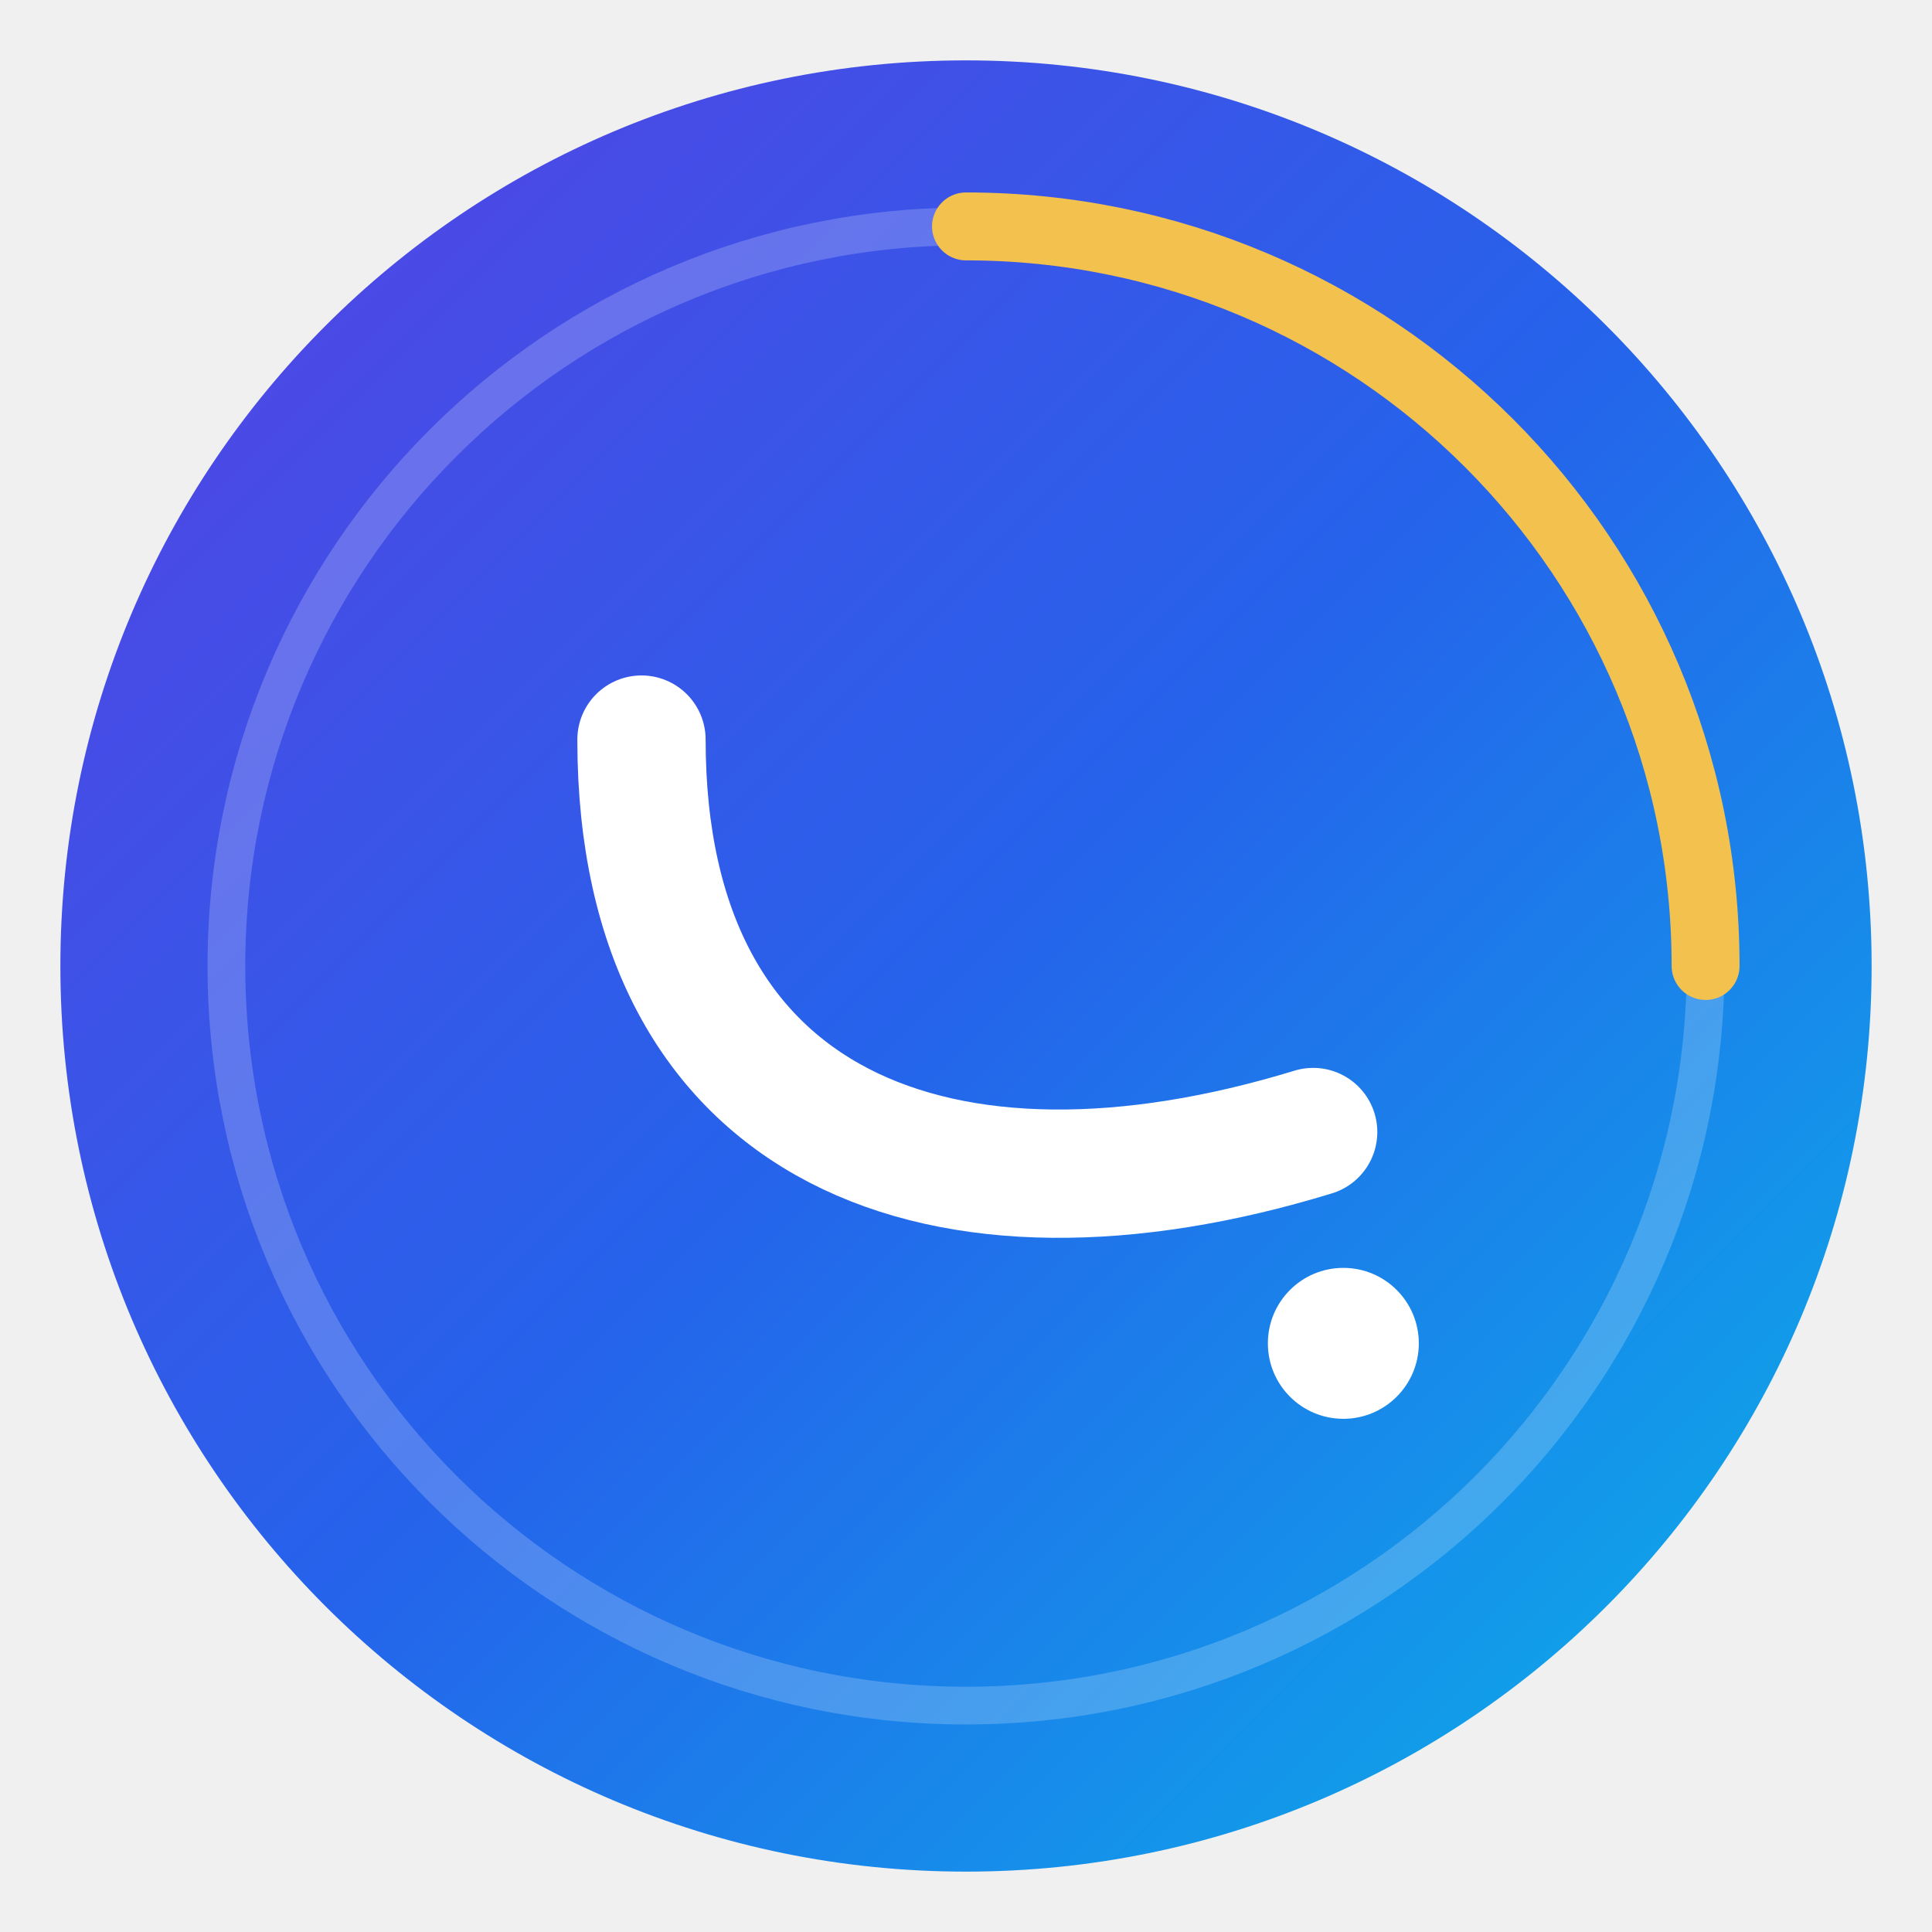
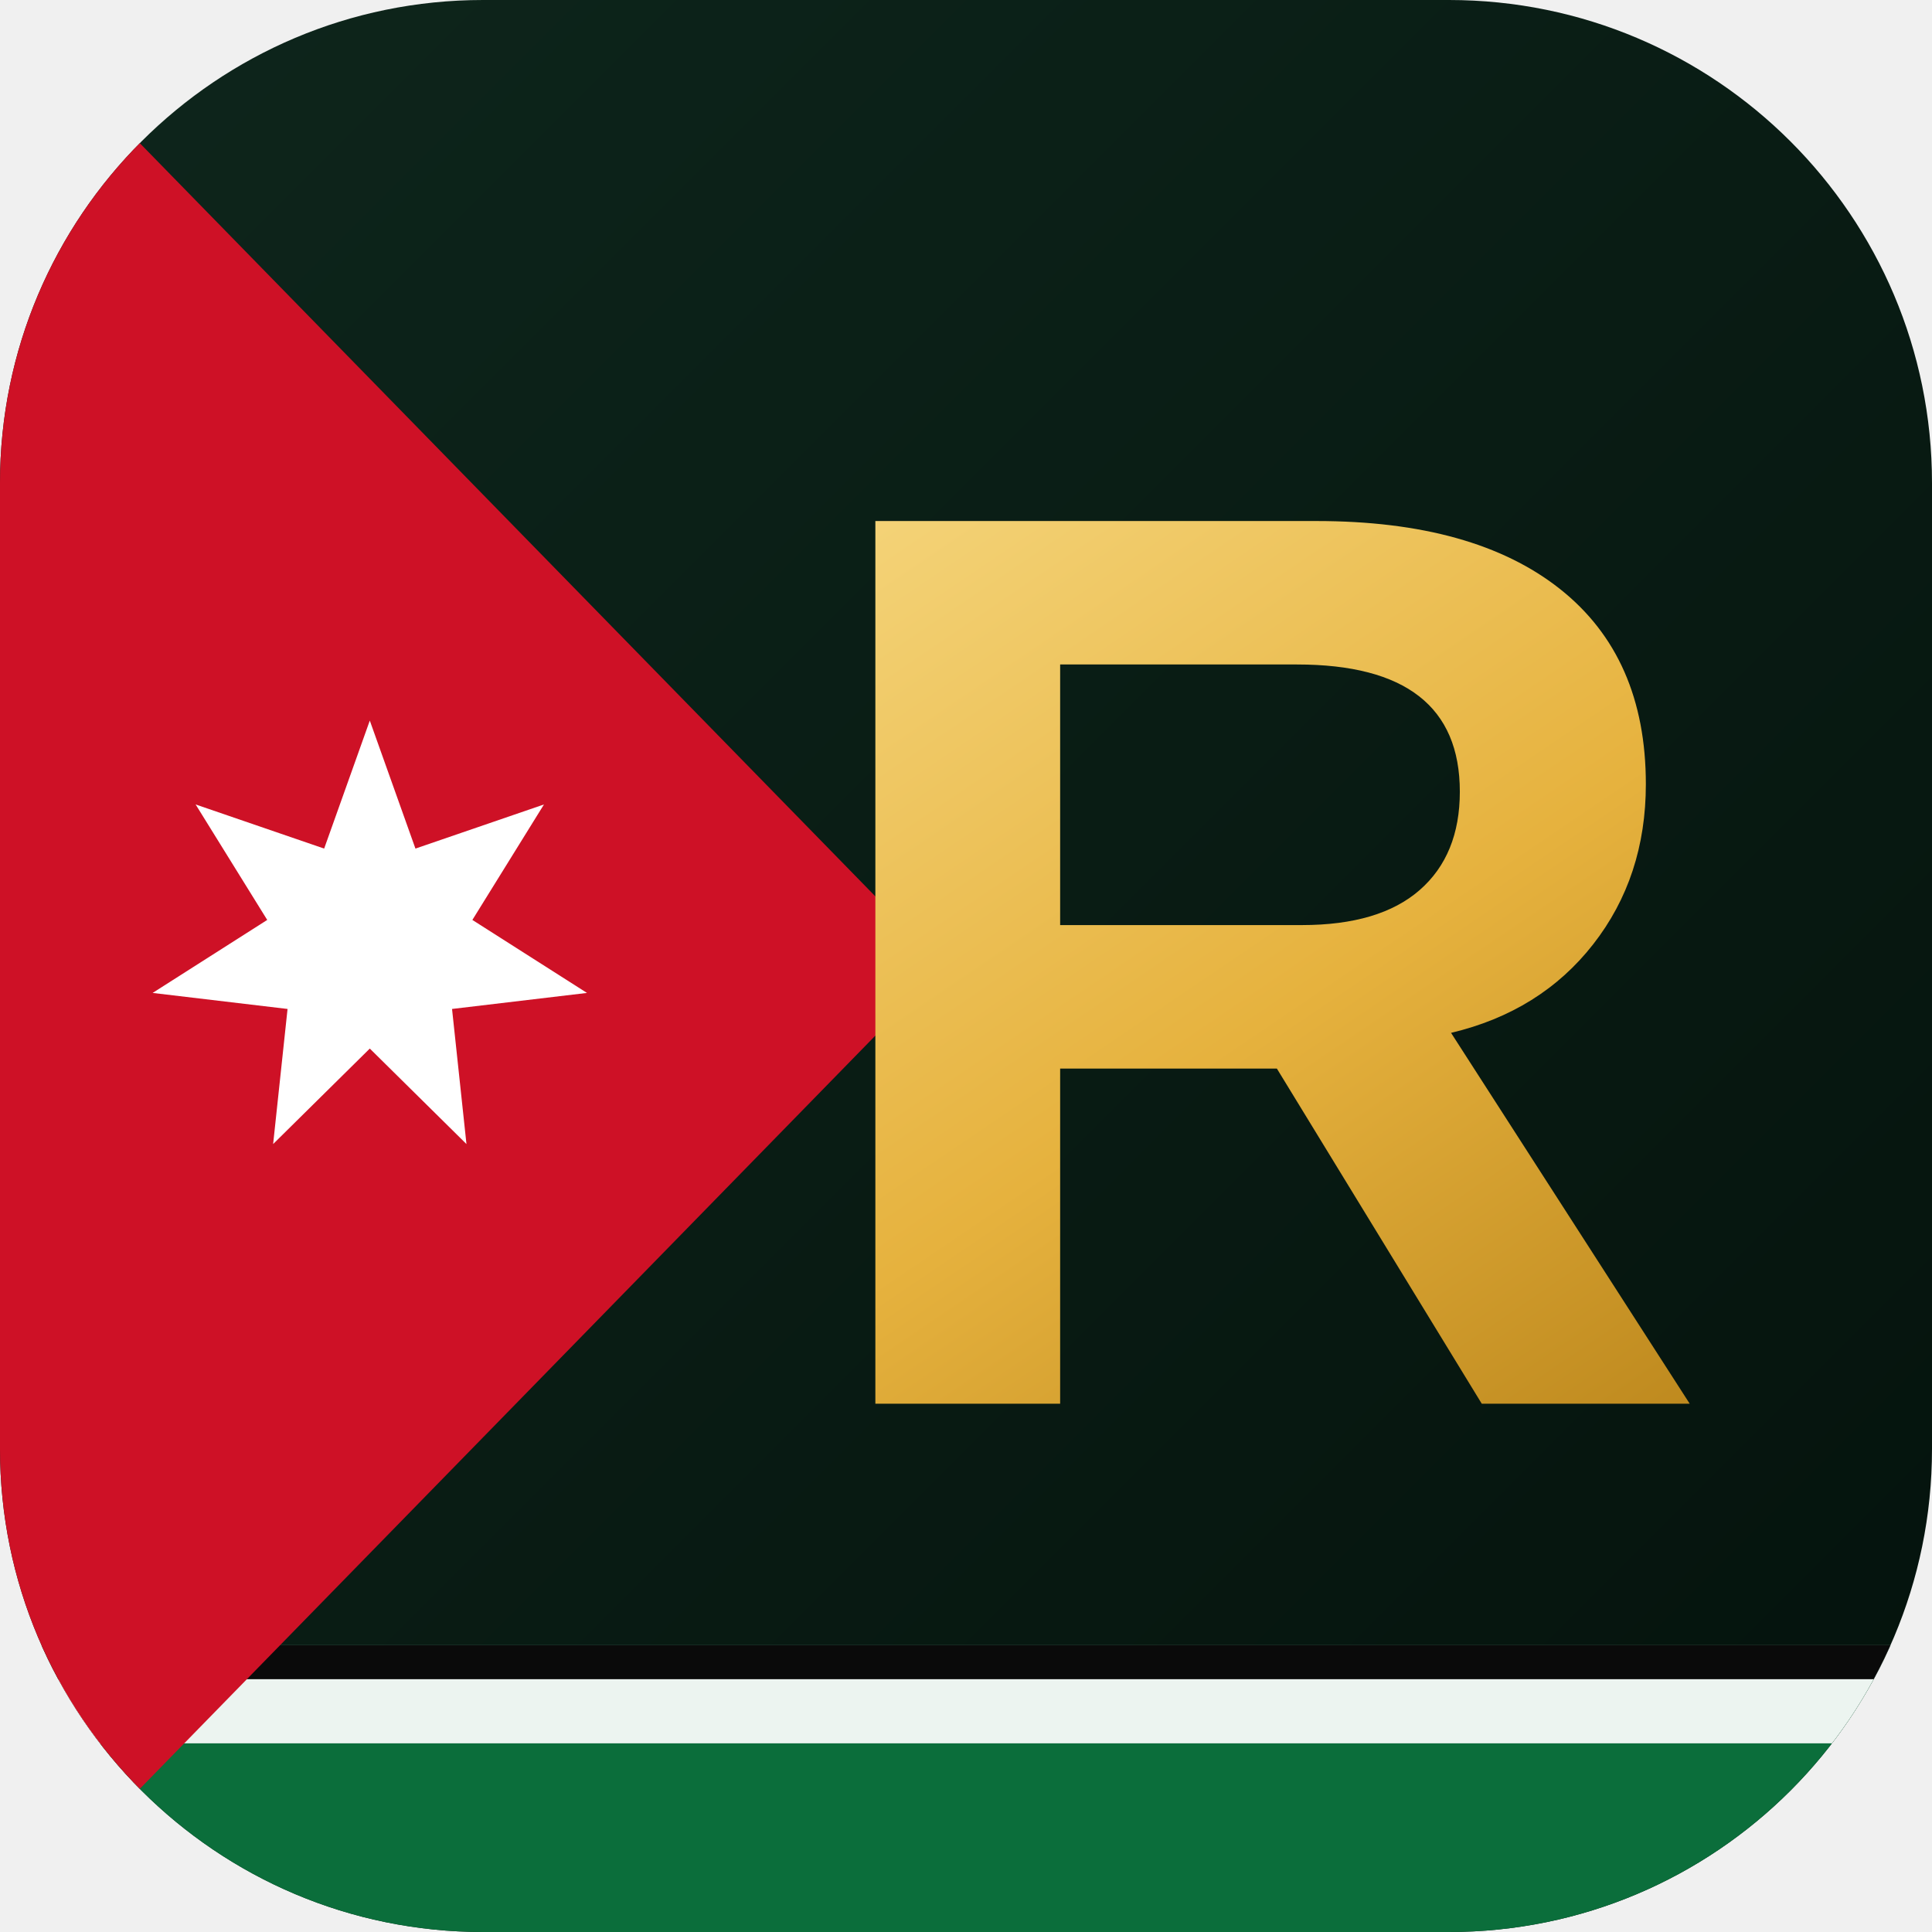
<svg xmlns="http://www.w3.org/2000/svg" width="64" height="64" viewBox="0 0 512 512" fill="none">
  <defs>
-     <linearGradient id="fav" x1="64" y1="64" x2="448" y2="448" gradientUnits="userSpaceOnUse">
-       <stop stop-color="#4F46E5" />
-       <stop offset="0.5" stop-color="#2563EB" />
-       <stop offset="1" stop-color="#0EA5E9" />
+     <linearGradient id="fav" x1="0" y1="0" x2="512" y2="512" gradientUnits="userSpaceOnUse">
+       <stop stop-color="#0E261C" />
+       <stop offset="1" stop-color="#04120C" />
    </linearGradient>
+     <linearGradient id="favGold" x1="190" y1="120" x2="400" y2="430" gradientUnits="userSpaceOnUse">
+       <stop stop-color="#F7DA84" />
+       <stop offset="0.55" stop-color="#E6B23E" />
+       <stop offset="1" stop-color="#B9841A" />
+     </linearGradient>
+     <clipPath id="favClip">
+       <rect width="512" height="512" rx="128" />
+     </clipPath>
  </defs>
-   <circle cx="256" cy="256" r="240" fill="url(#fav)" />
-   <circle cx="256" cy="256" r="196" fill="none" stroke="#FFFFFF" stroke-opacity="0.2" stroke-width="10" />
-   <path d="M256 60 A 196 196 0 0 1 452 256" fill="none" stroke="#F2C14E" stroke-width="18" stroke-linecap="round" />
-   <path d="M170 196 C 170 300, 250 330, 348 300" fill="none" stroke="#FFFFFF" stroke-width="34" stroke-linecap="round" />
-   <circle cx="356" cy="356" r="20" fill="#FFFFFF" />
+   <rect width="512" height="512" rx="128" fill="url(#fav)" />
+   <g clip-path="url(#favClip)">
+     <rect x="0" y="436" width="512" height="76" fill="#0B6E3B" />
+     <rect x="0" y="436" width="512" height="26" fill="#FFFFFF" fill-opacity="0.92" />
+     <rect x="0" y="436" width="512" height="9" fill="#0A0A0A" />
+     <path d="M0 0 L 250 256 L 0 512 Z" fill="#CE1126" />
+   </g>
+   <g transform="translate(98 250) scale(0.82)" fill="#FFFFFF">
+     <path d="M 0,-72 L 14.75,-30.63 L 56.29,-44.89 L 33.15,-7.57 L 70.19,16.02 L 26.58,21.2 L 31.24,64.86 L 0,34 L -31.24,64.86 L -26.58,21.2 L -70.19,16.02 L -33.15,-7.57 L -56.29,-44.89 L -14.75,-30.63 Z" />
+   </g>
+   <text x="332" y="372" text-anchor="middle" font-family="Arial, Helvetica, sans-serif" font-size="340" font-weight="900" fill="url(#favGold)">R</text>
</svg>
